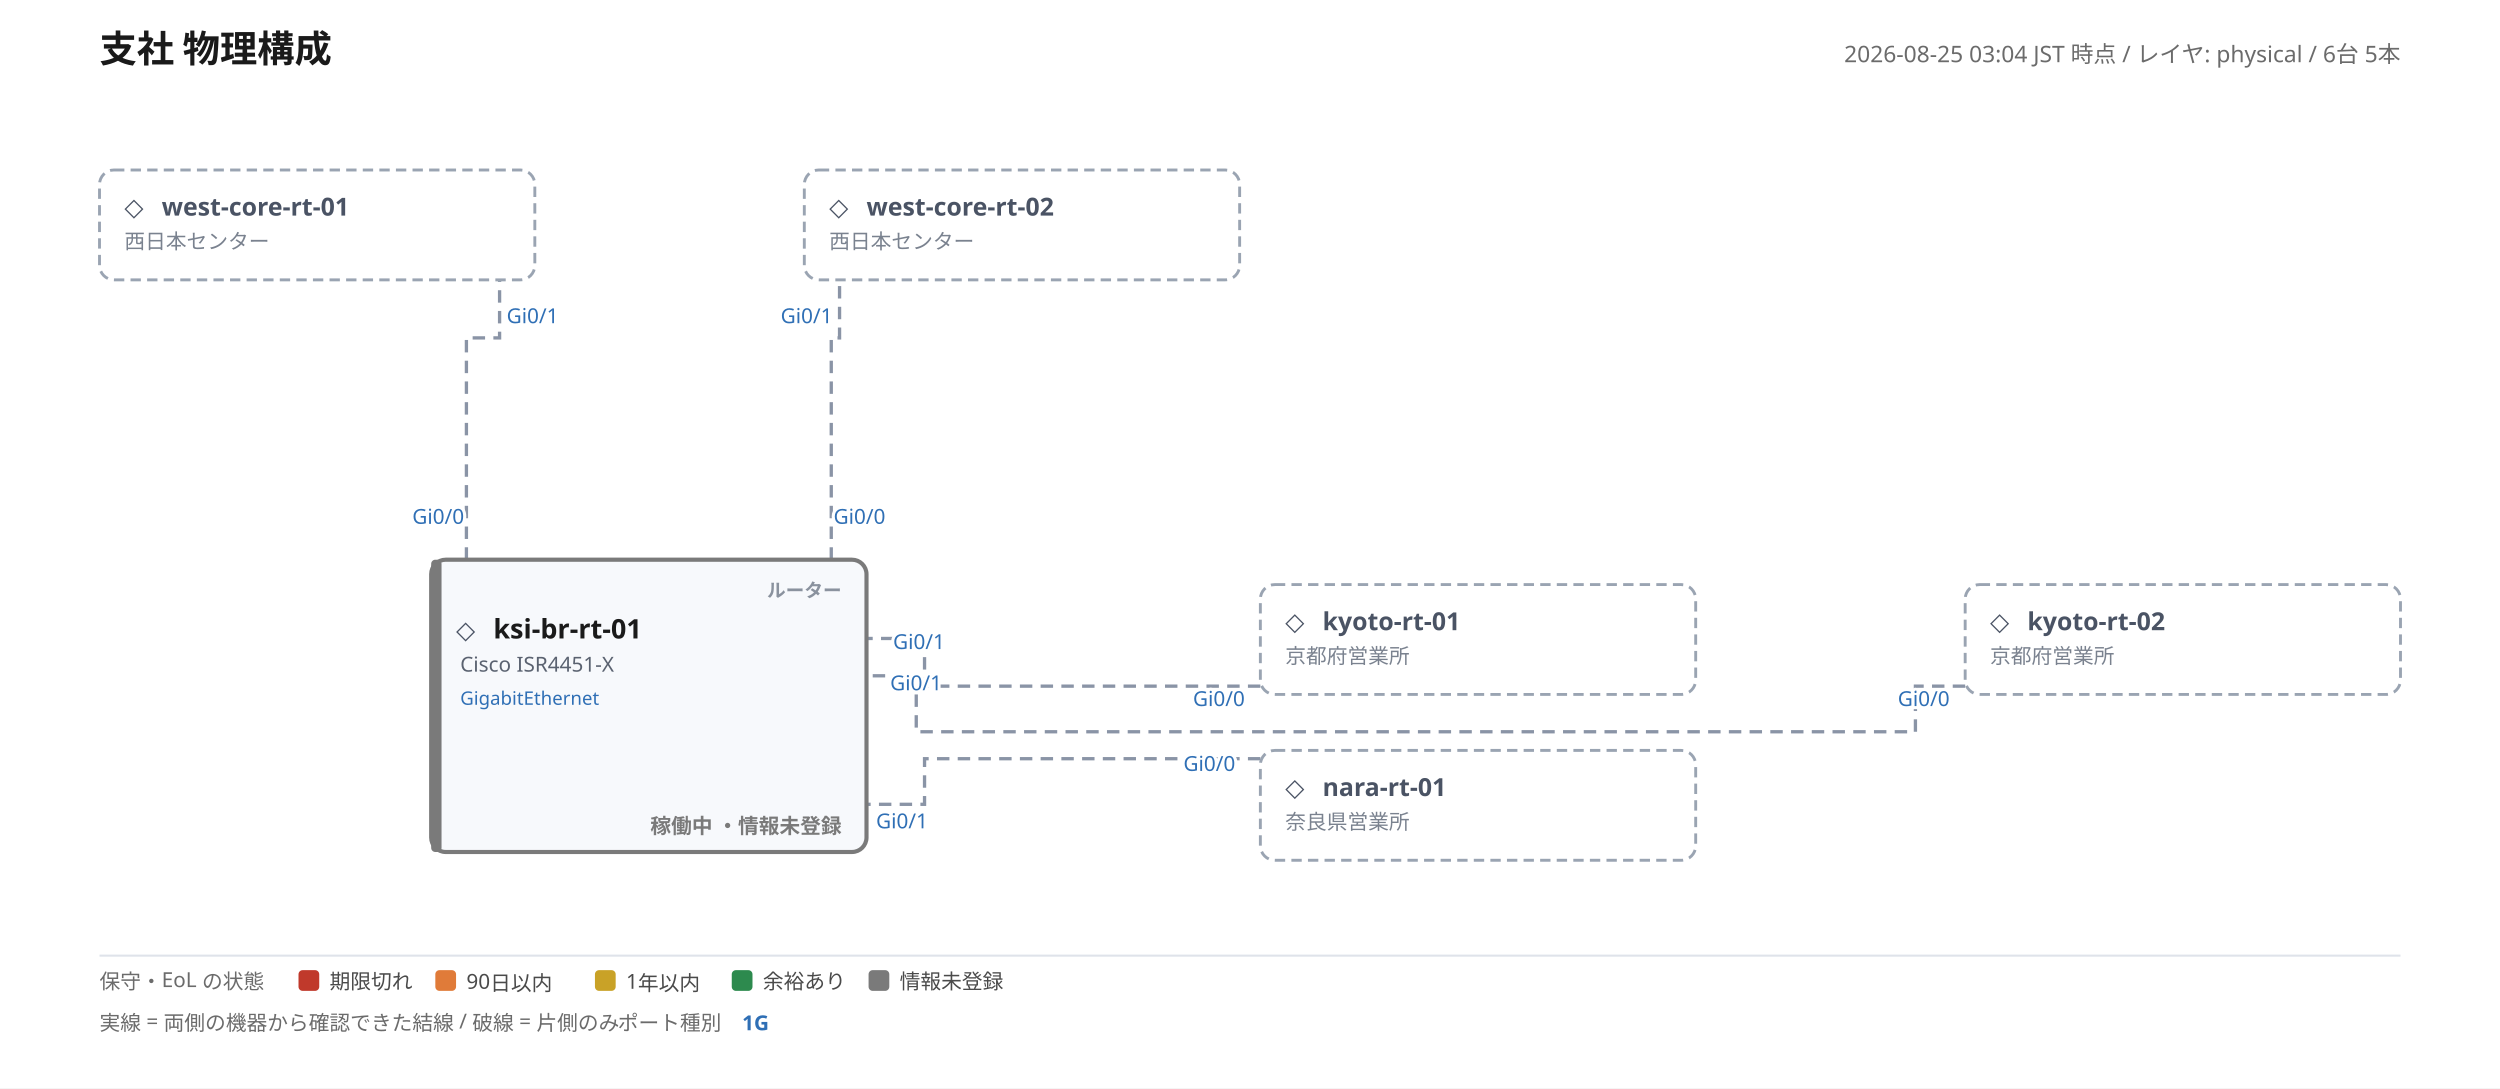
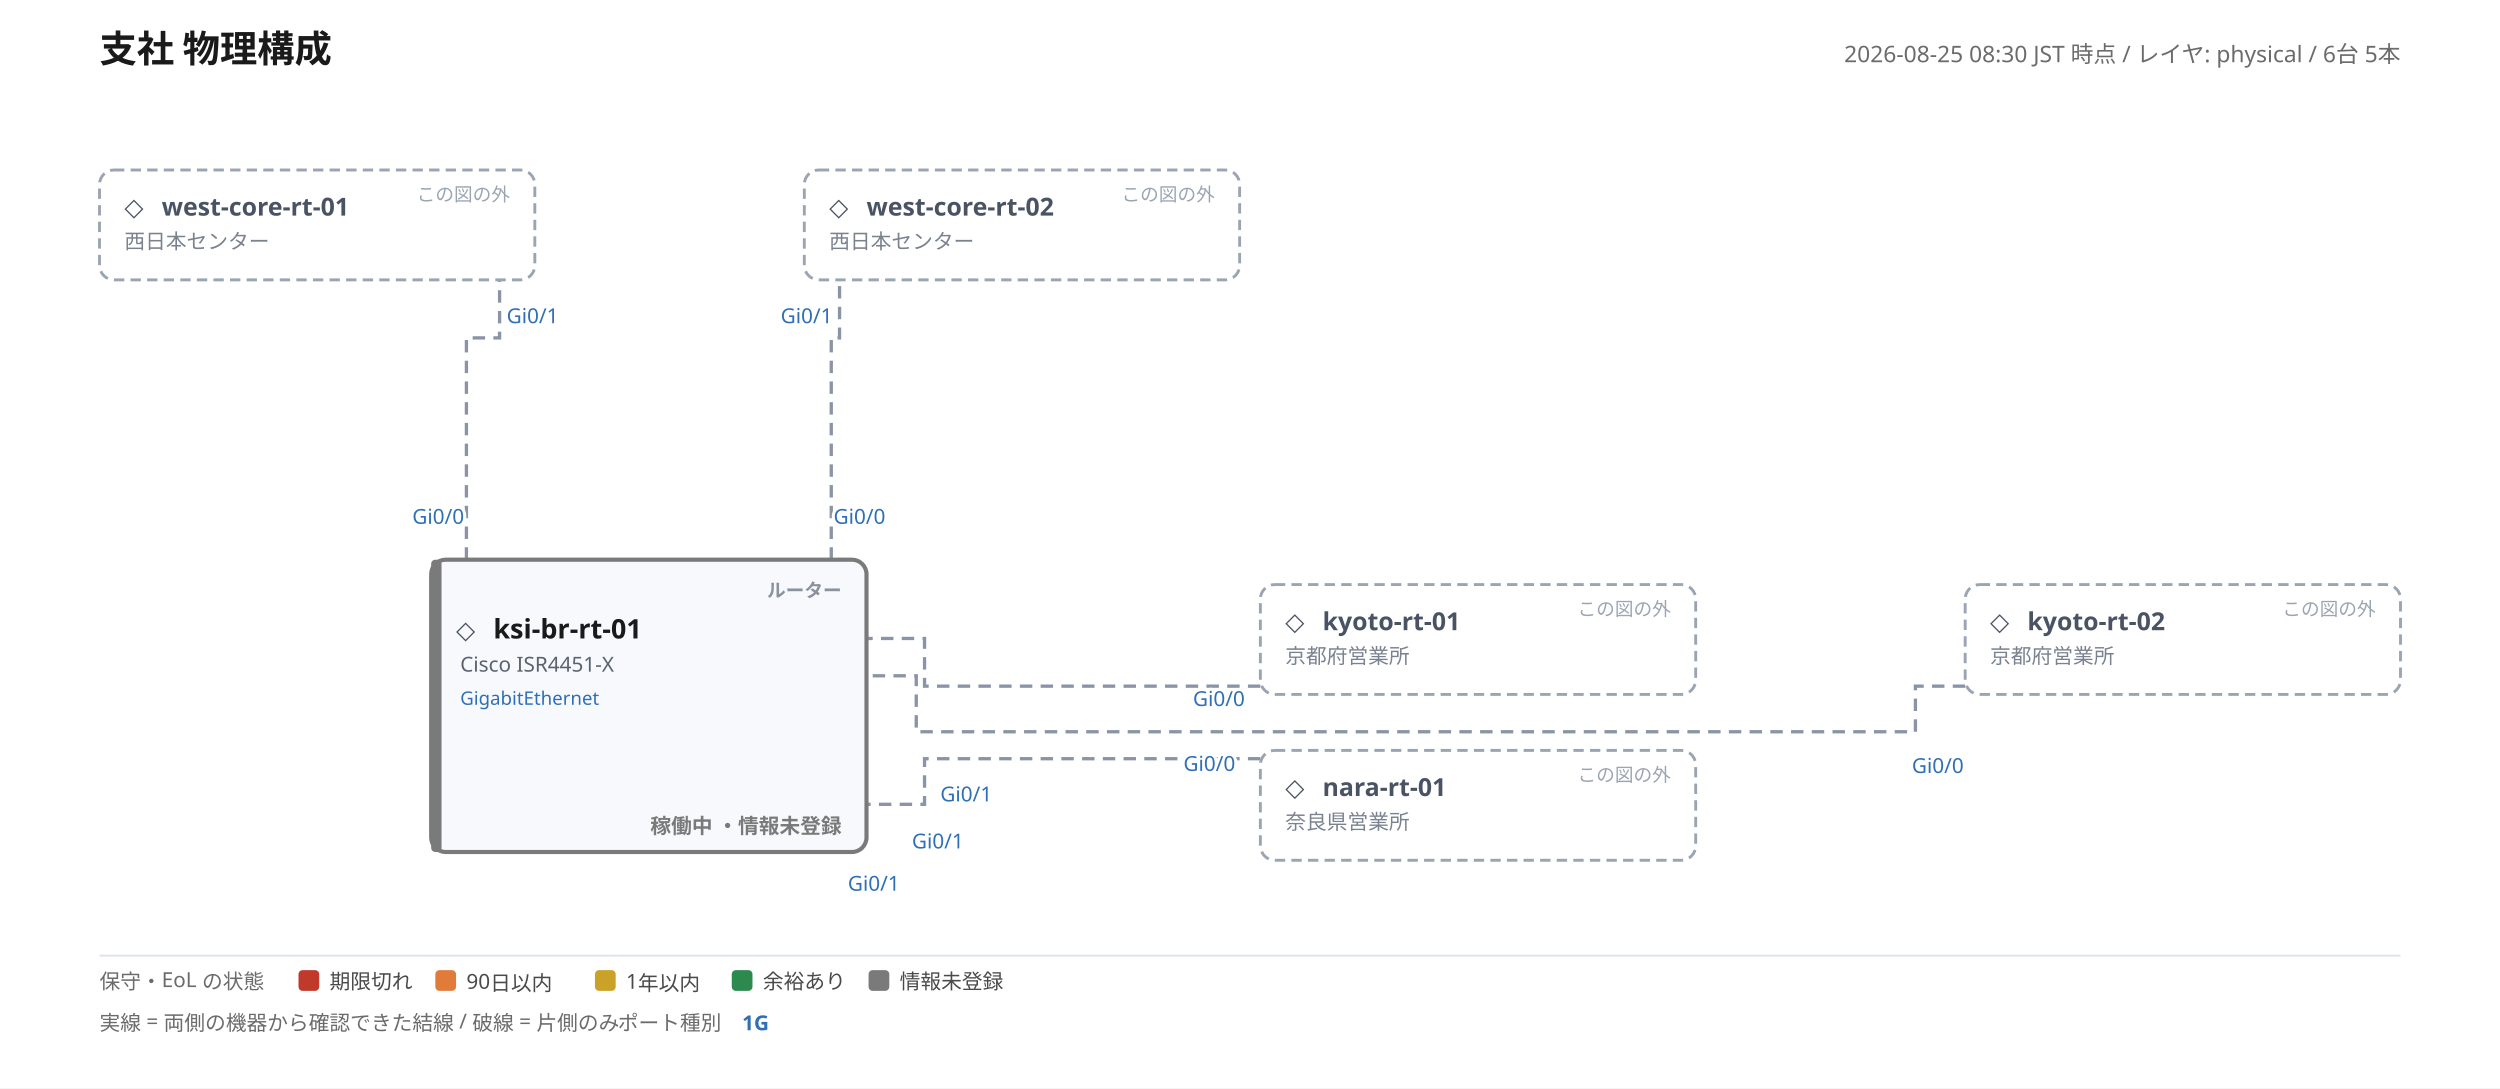
<svg xmlns="http://www.w3.org/2000/svg" width="1206" height="525" viewBox="0 0 1206 525" font-family="'Yu Gothic', 'Hiragino Kaku Gothic ProN', Meiryo, 'Noto Sans JP', sans-serif">
  <rect width="100%" height="100%" fill="#ffffff" />
  <text x="48" y="30" font-size="18" font-weight="700" fill="#1a1a1a">支社 物理構成</text>
-   <text x="1158" y="30" font-size="11" fill="#6b6b6b" text-anchor="end">2026-08-25 03:04 JST 時点 / レイヤ: physical / 6台 5本</text>
+   <text x="1158" y="30" font-size="11" fill="#6b6b6b" text-anchor="end">2026-08-25 08:30 JST 時点 / レイヤ: physical / 6台 5本</text>
  <polyline points="225,270 225,163 241,163 241,135" fill="none" stroke="#8a94a6" stroke-width="1.6" stroke-dasharray="6 4" />
  <text class="port-label" x="223.9" y="252.7" font-size="10" fill="#2f6fb5" text-anchor="end" paint-order="stroke" stroke="#ffffff" stroke-width="3">Gi0/0</text>
  <text class="port-label" x="244.4" y="155.9" font-size="10" fill="#2f6fb5" text-anchor="start" paint-order="stroke" stroke="#ffffff" stroke-width="3">Gi0/1</text>
  <polyline points="401,270 401,163 405,163 405,135" fill="none" stroke="#8a94a6" stroke-width="1.6" stroke-dasharray="6 4" />
  <text class="port-label" x="402.1" y="252.7" font-size="10" fill="#2f6fb5" text-anchor="start" paint-order="stroke" stroke="#ffffff" stroke-width="3">Gi0/0</text>
  <text class="port-label" x="401.6" y="155.9" font-size="10" fill="#2f6fb5" text-anchor="end" paint-order="stroke" stroke="#ffffff" stroke-width="3">Gi0/1</text>
  <polyline points="608,331 446,331 446,308 418,308" fill="none" stroke="#8a94a6" stroke-width="1.6" stroke-dasharray="6 4" />
  <text class="port-label" x="600.5" y="340.6" font-size="10" fill="#2f6fb5" text-anchor="end" paint-order="stroke" stroke="#ffffff" stroke-width="3">Gi0/0</text>
-   <text class="port-label" x="430.8" y="313.1" font-size="10" fill="#2f6fb5" text-anchor="start" paint-order="stroke" stroke="#ffffff" stroke-width="3">Gi0/1</text>
+   <text class="port-label" x="453.6" y="386.6" font-size="10" fill="#2f6fb5" text-anchor="start" paint-order="stroke" stroke="#ffffff" stroke-width="3">Gi0/1</text>
  <polyline points="948,331 924,331 924,353 442,353 442,326 418,326" fill="none" stroke="#8a94a6" stroke-width="1.6" stroke-dasharray="6 4" />
-   <text class="port-label" x="940.5" y="340.6" font-size="10" fill="#2f6fb5" text-anchor="end" paint-order="stroke" stroke="#ffffff" stroke-width="3">Gi0/0</text>
-   <text class="port-label" x="429.4" y="333.0" font-size="10" fill="#2f6fb5" text-anchor="start" paint-order="stroke" stroke="#ffffff" stroke-width="3">Gi0/1</text>
+   <text class="port-label" x="947.3" y="372.9" font-size="10" fill="#2f6fb5" text-anchor="end" paint-order="stroke" stroke="#ffffff" stroke-width="3">Gi0/0</text>
+   <text class="port-label" x="439.9" y="409.3" font-size="10" fill="#2f6fb5" text-anchor="start" paint-order="stroke" stroke="#ffffff" stroke-width="3">Gi0/1</text>
  <polyline points="608,366 446,366 446,388 418,388" fill="none" stroke="#8a94a6" stroke-width="1.6" stroke-dasharray="6 4" />
  <text class="port-label" x="595.9" y="371.9" font-size="10" fill="#2f6fb5" text-anchor="end" paint-order="stroke" stroke="#ffffff" stroke-width="3">Gi0/0</text>
-   <text class="port-label" x="422.6" y="399.6" font-size="10" fill="#2f6fb5" text-anchor="start" paint-order="stroke" stroke="#ffffff" stroke-width="3">Gi0/1</text>
+   <text class="port-label" x="409.0" y="429.7" font-size="10" fill="#2f6fb5" text-anchor="start" paint-order="stroke" stroke="#ffffff" stroke-width="3">Gi0/1</text>
  <g>
    <rect x="48" y="82" width="210" height="53" rx="7" fill="none" stroke="#9aa4b2" stroke-width="1.4" stroke-dasharray="5 3" />
    <text x="60" y="104" font-size="12" fill="#4a5364">◇</text>
    <text x="78" y="104" font-size="12" font-weight="700" fill="#4a5364">west-core-rt-01</text>
    <text x="60" y="120" font-size="10" fill="#7a828f">西日本センター</text>
+     <text x="246" y="97" font-size="9" fill="#9aa4b2" text-anchor="end">この図の外</text>
  </g>
  <g>
    <rect x="388" y="82" width="210" height="53" rx="7" fill="none" stroke="#9aa4b2" stroke-width="1.4" stroke-dasharray="5 3" />
    <text x="400" y="104" font-size="12" fill="#4a5364">◇</text>
    <text x="418" y="104" font-size="12" font-weight="700" fill="#4a5364">west-core-rt-02</text>
    <text x="400" y="120" font-size="10" fill="#7a828f">西日本センター</text>
+     <text x="586" y="97" font-size="9" fill="#9aa4b2" text-anchor="end">この図の外</text>
  </g>
  <g>
    <rect x="208" y="270" width="210" height="141" rx="7" fill="#f7f9fc" stroke="#7a7a7a" stroke-width="2" />
    <rect x="208" y="270" width="5" height="141" rx="2" fill="#7a7a7a" />
    <text x="406" y="288" font-size="9" font-weight="700" fill="#8a929e" text-anchor="end">ルーター</text>
    <text x="220" y="308" font-size="12" fill="#4a5364">◇</text>
    <text x="238" y="308" font-size="13" font-weight="700" fill="#1a1a1a">ksi-br-rt-01</text>
    <text x="222" y="324" font-size="10" fill="#5a6270">Cisco ISR4451-X</text>
    <text x="222" y="340" font-size="9">
      <tspan fill="#2f6fb5">GigabitEthernet</tspan>
    </text>
    <text x="406" y="402" font-size="10" font-weight="600" fill="#7a7a7a" text-anchor="end">稼働中 ・情報未登録</text>
  </g>
  <g>
    <rect x="608" y="282" width="210" height="53" rx="7" fill="none" stroke="#9aa4b2" stroke-width="1.4" stroke-dasharray="5 3" />
    <text x="620" y="304" font-size="12" fill="#4a5364">◇</text>
    <text x="638" y="304" font-size="12" font-weight="700" fill="#4a5364">kyoto-rt-01</text>
    <text x="620" y="320" font-size="10" fill="#7a828f">京都府営業所</text>
+     <text x="806" y="297" font-size="9" fill="#9aa4b2" text-anchor="end">この図の外</text>
  </g>
  <g>
    <rect x="948" y="282" width="210" height="53" rx="7" fill="none" stroke="#9aa4b2" stroke-width="1.4" stroke-dasharray="5 3" />
    <text x="960" y="304" font-size="12" fill="#4a5364">◇</text>
    <text x="978" y="304" font-size="12" font-weight="700" fill="#4a5364">kyoto-rt-02</text>
    <text x="960" y="320" font-size="10" fill="#7a828f">京都府営業所</text>
+     <text x="1146" y="297" font-size="9" fill="#9aa4b2" text-anchor="end">この図の外</text>
  </g>
  <g>
    <rect x="608" y="362" width="210" height="53" rx="7" fill="none" stroke="#9aa4b2" stroke-width="1.4" stroke-dasharray="5 3" />
    <text x="620" y="384" font-size="12" fill="#4a5364">◇</text>
    <text x="638" y="384" font-size="12" font-weight="700" fill="#4a5364">nara-rt-01</text>
    <text x="620" y="400" font-size="10" fill="#7a828f">奈良県営業所</text>
+     <text x="806" y="377" font-size="9" fill="#9aa4b2" text-anchor="end">この図の外</text>
  </g>
  <line x1="48" y1="461" x2="1158" y2="461" stroke="#dfe3ea" stroke-width="1" />
  <text x="48" y="477" font-size="10" fill="#6b6b6b">保守・EoL の状態</text>
  <rect x="144" y="468" width="10" height="10" rx="2" fill="#c0392b" />
  <text x="159" y="477" font-size="10" fill="#4a4a4a">期限切れ</text>
  <rect x="210" y="468" width="10" height="10" rx="2" fill="#e07b39" />
  <text x="225" y="477" font-size="10" fill="#4a4a4a">90日以内</text>
  <rect x="287" y="468" width="10" height="10" rx="2" fill="#c9a227" />
  <text x="302" y="477" font-size="10" fill="#4a4a4a">1年以内</text>
  <rect x="353" y="468" width="10" height="10" rx="2" fill="#2d8a4e" />
  <text x="368" y="477" font-size="10" fill="#4a4a4a">余裕あり</text>
  <rect x="419" y="468" width="10" height="10" rx="2" fill="#7a7a7a" />
  <text x="434" y="477" font-size="10" fill="#4a4a4a">情報未登録</text>
  <text x="48" y="497" font-size="10" fill="#6b6b6b">実線 = 両側の機器から確認できた結線 / 破線 = 片側のみ</text>
  <text x="298" y="497" font-size="10" fill="#6b6b6b">ポート種別</text>
  <text x="358" y="497" font-size="10" fill="#2f6fb5" font-weight="700">1G</text>
</svg>
